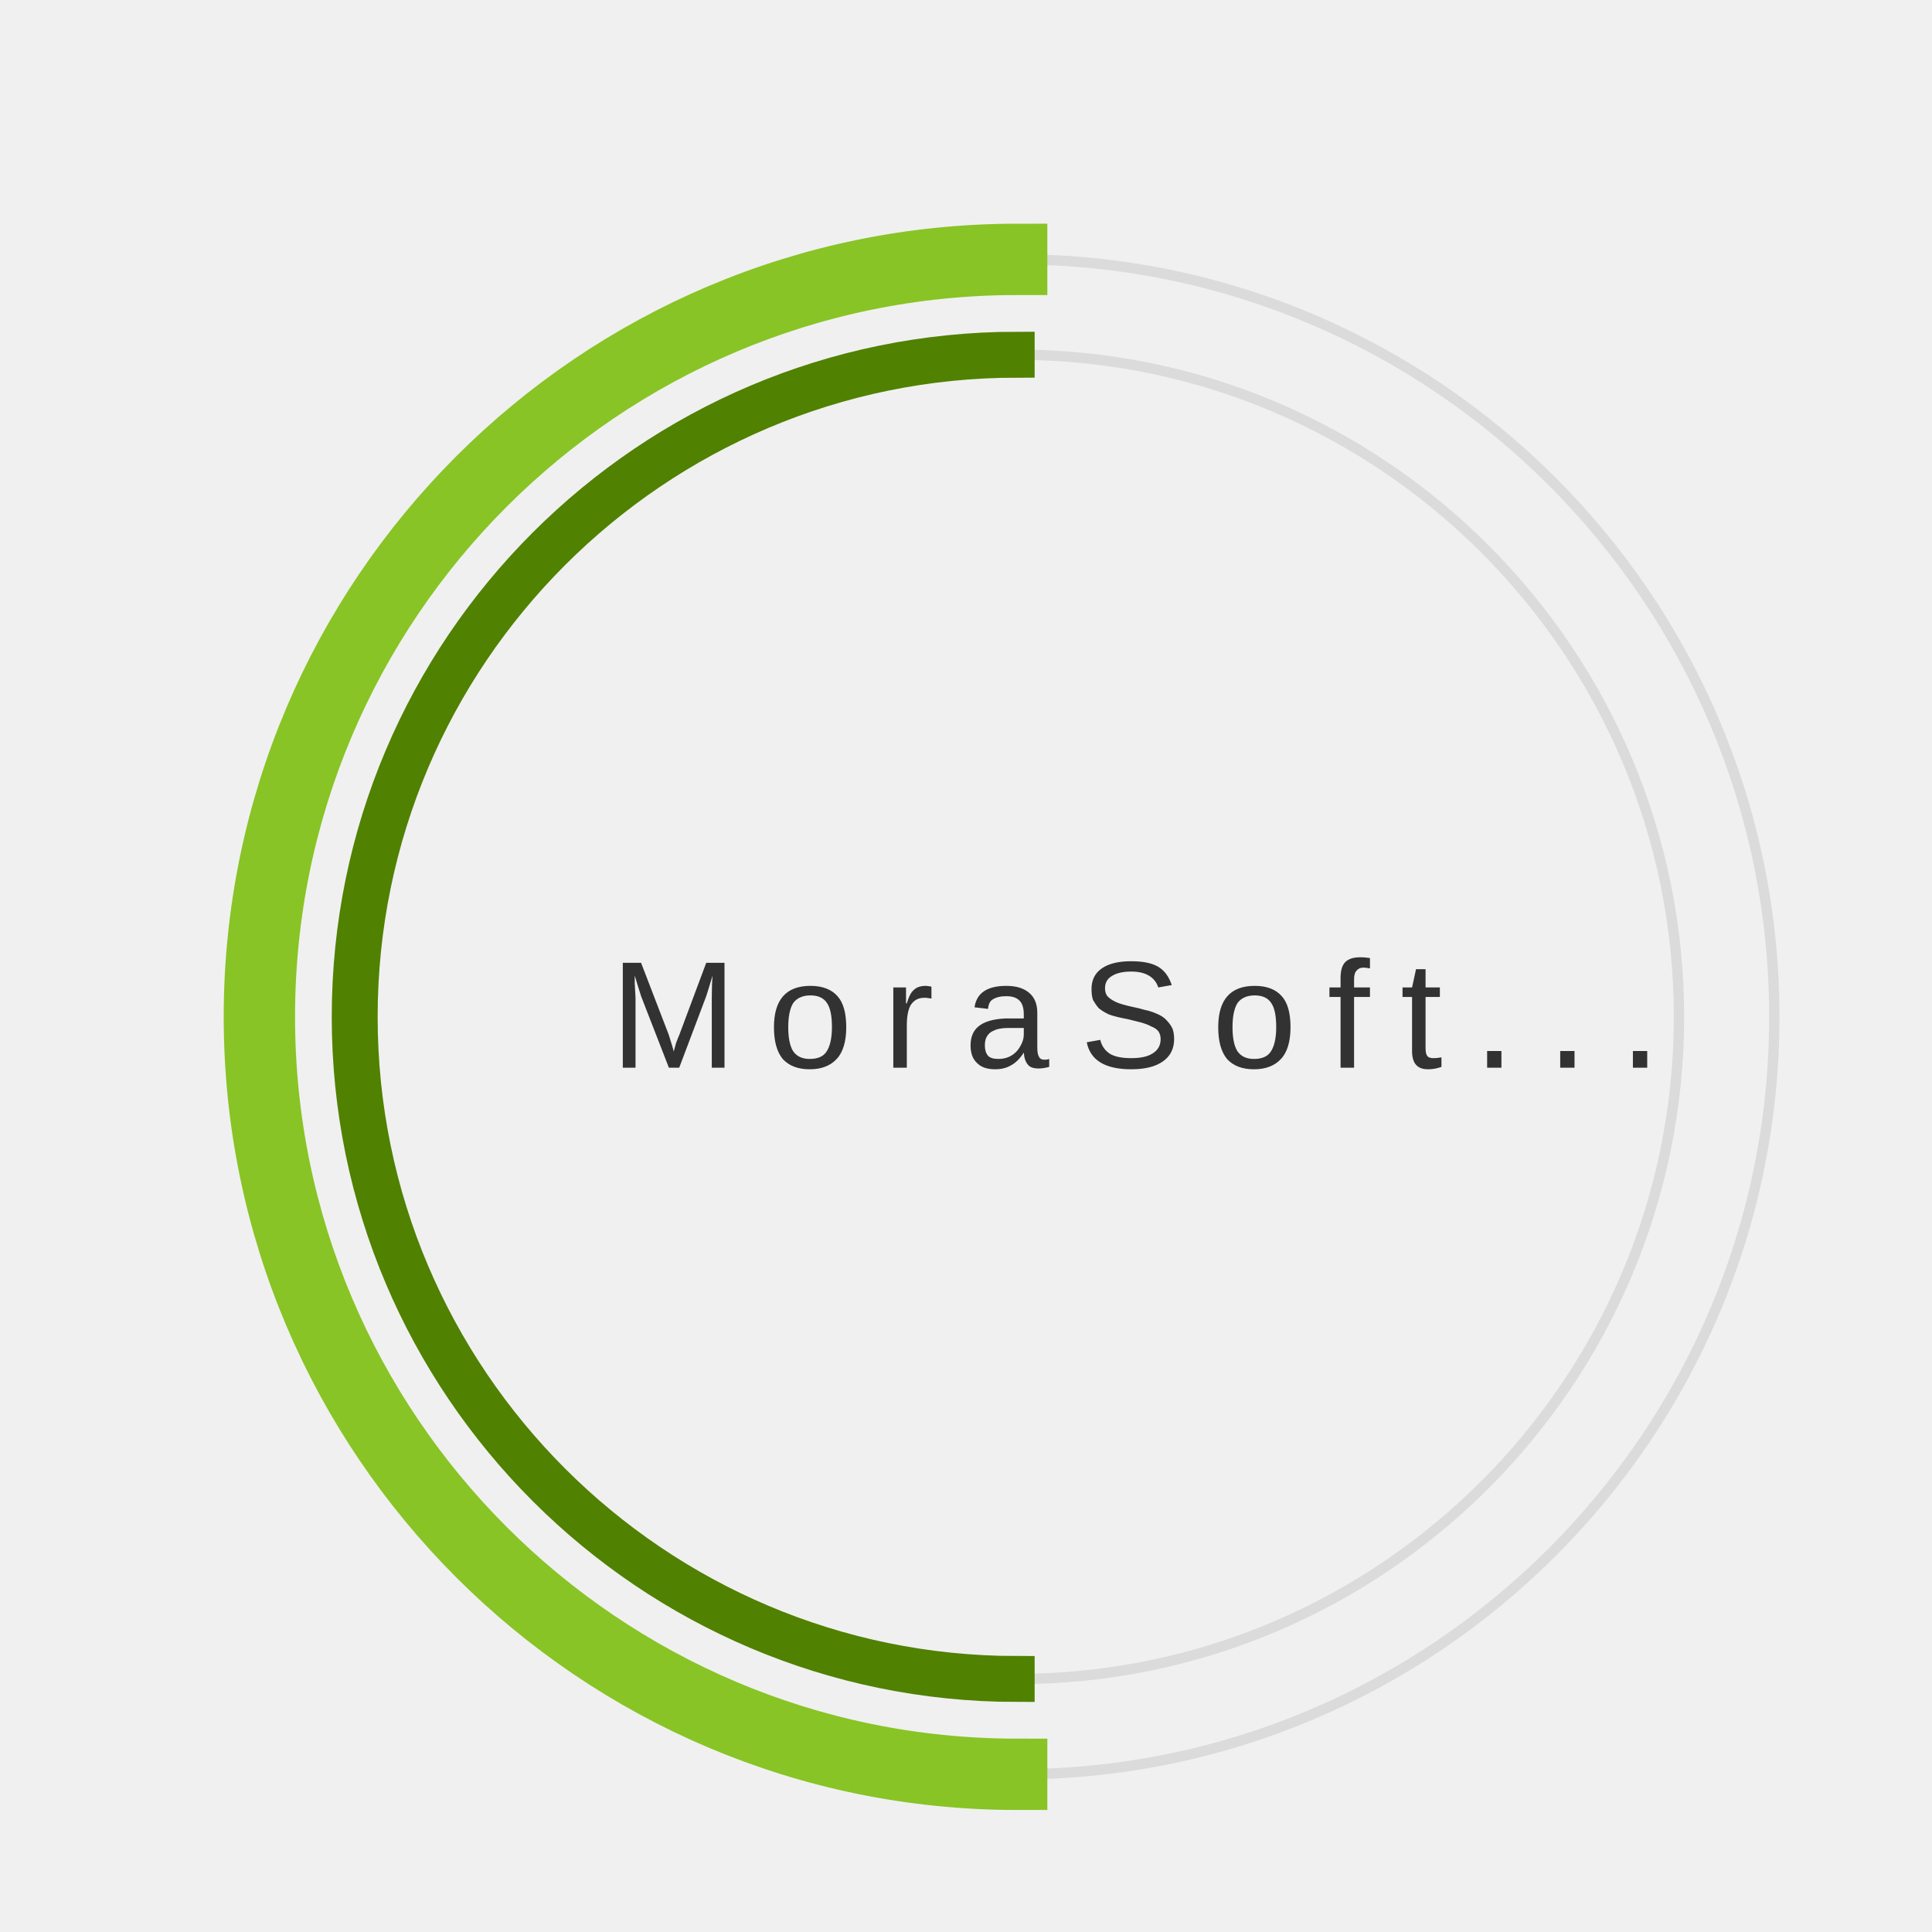
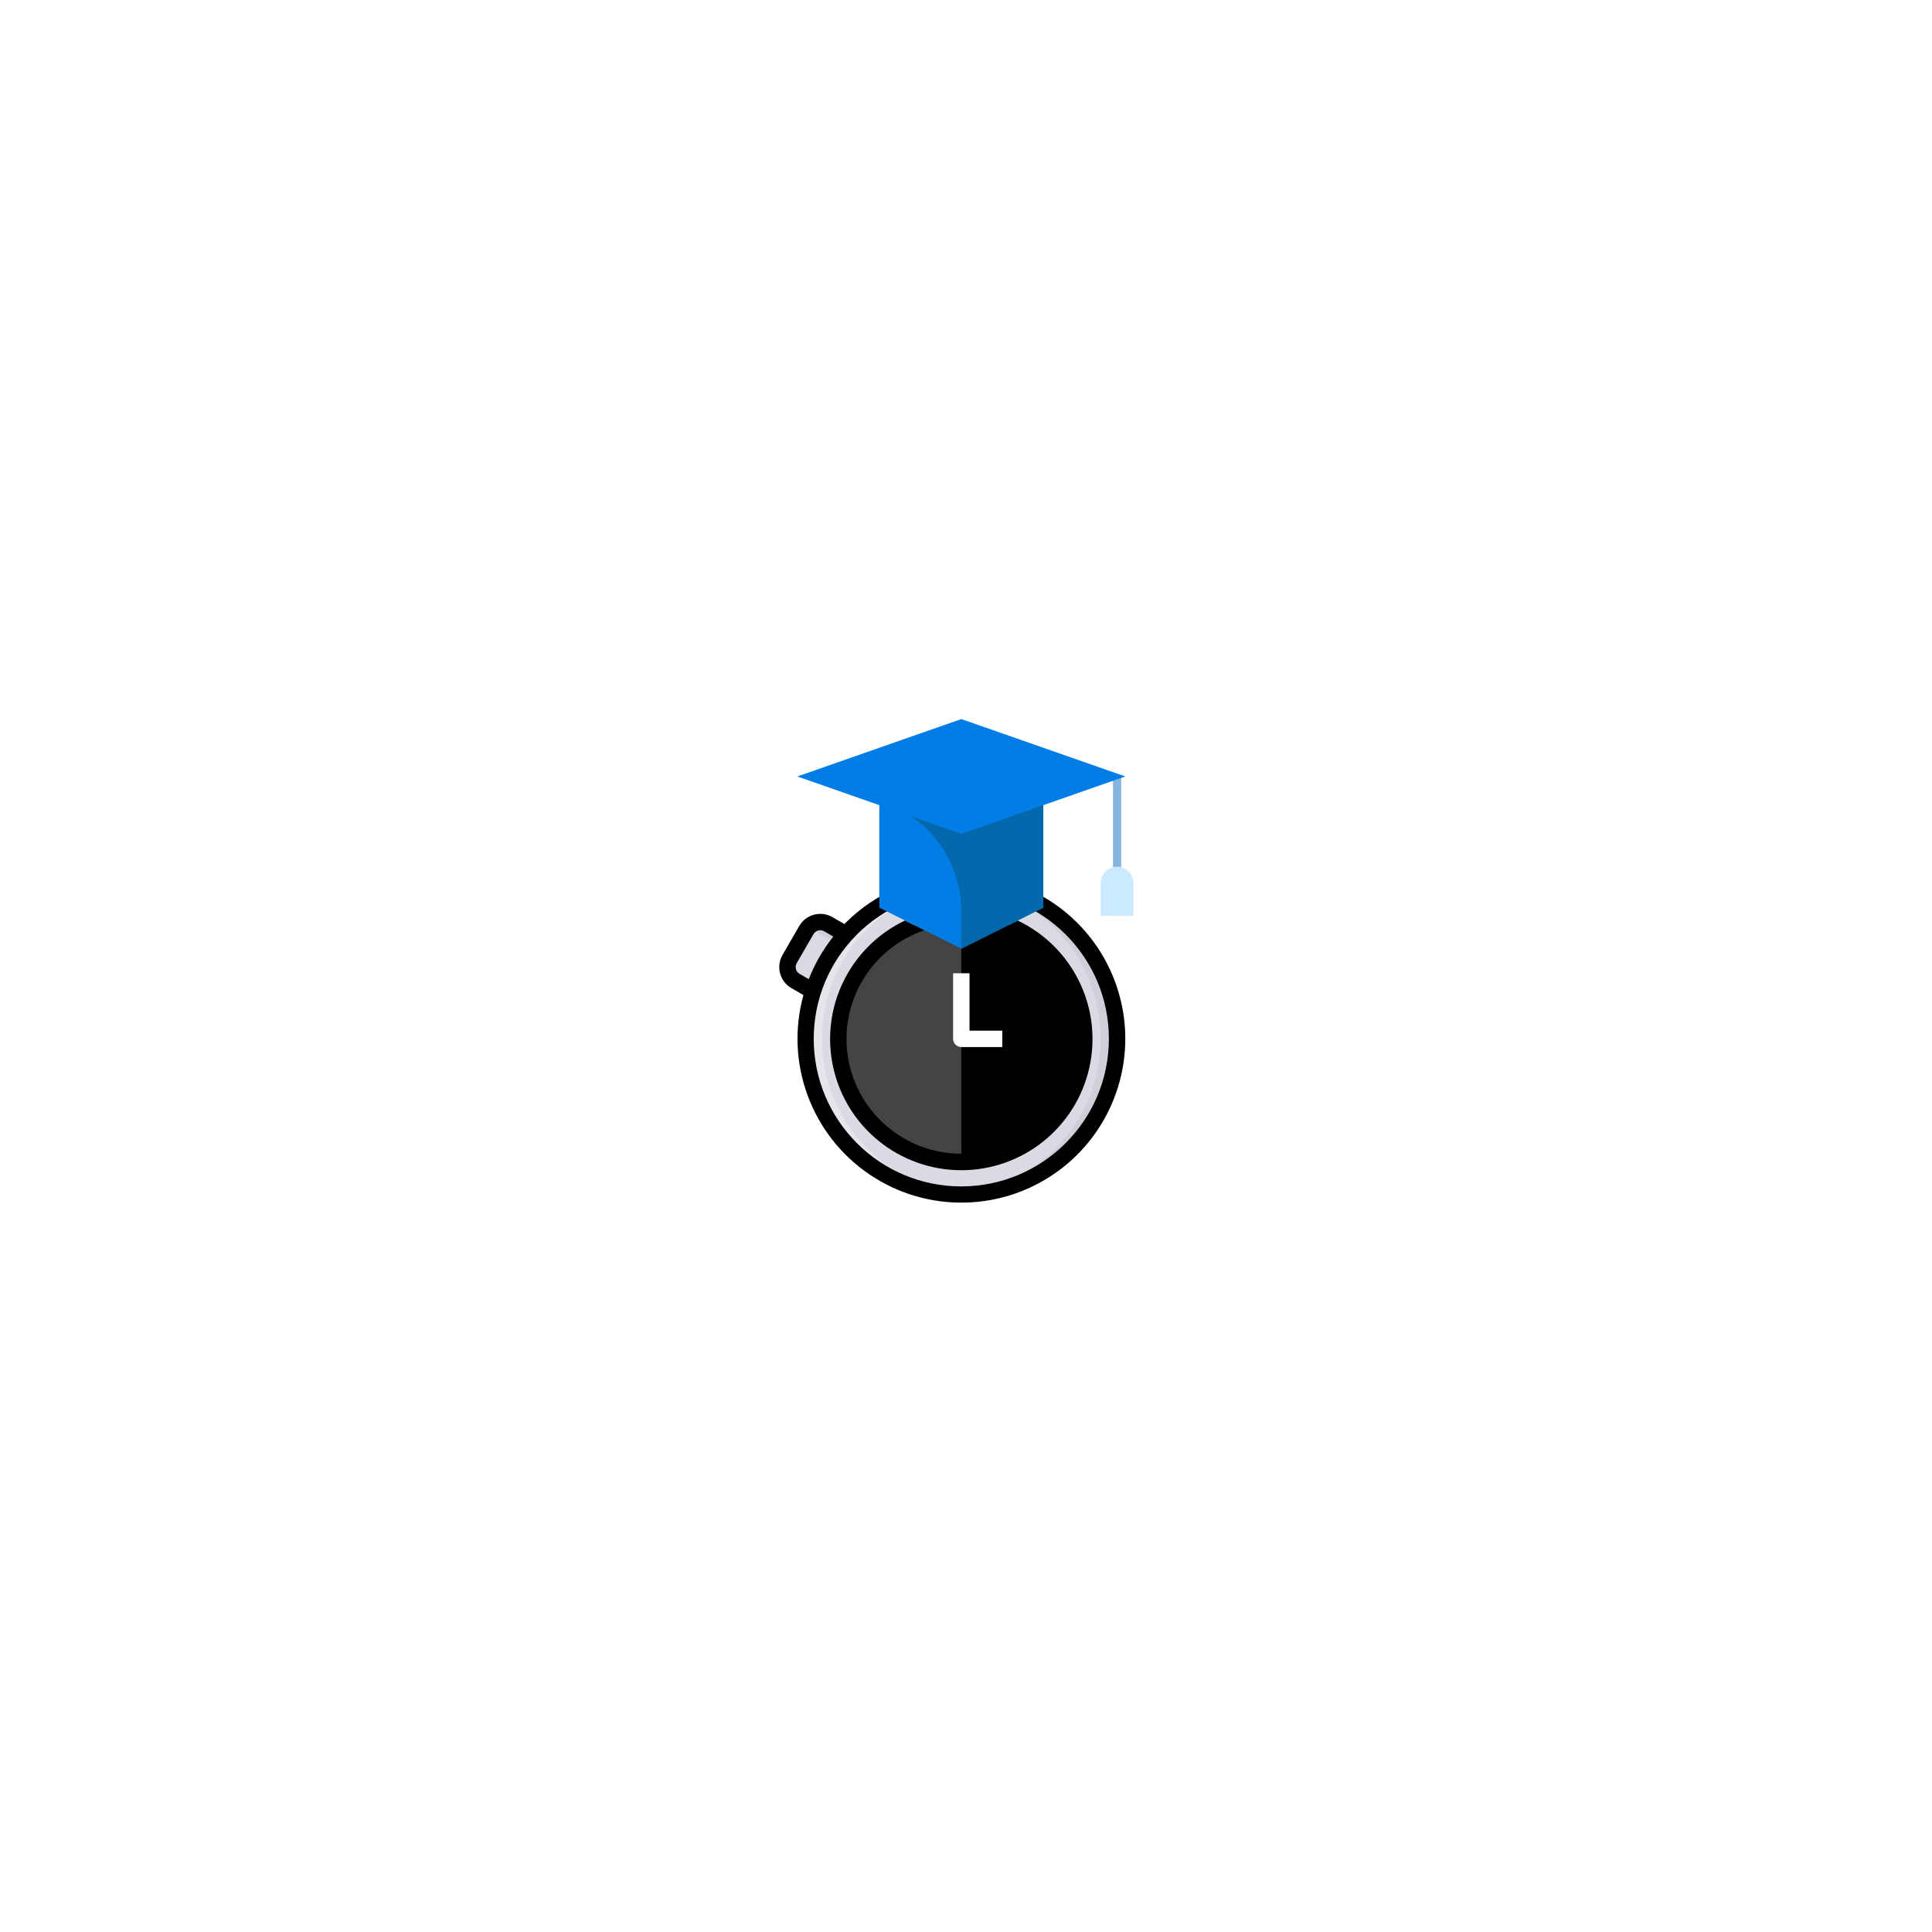
- <svg xmlns="http://www.w3.org/2000/svg" version="1.1" id="dc-spinner" x="0px" y="0px" width="150" height="150" viewBox="0 0 38 38" preserveAspectRatio="xMinYMin meet">
-   <text x="12" y="21" font-family="arial" font-size="3px" style="letter-spacing:0.6" fill="#323232">MoraSoft...
-      <animate attributeName="opacity" values="0;1;0" dur="1.8s" repeatCount="indefinite" />
-   </text>
-   <path fill="#dbdbdb" d="M20,35c-8.271,0-15-6.729-15-15S11.729,5,20,5s15,6.729,15,15S28.271,35,20,35z M20,5.203     C11.841,5.203,5.203,11.841,5.203,20c0,8.159,6.638,14.797,14.797,14.797S34.797,28.159,34.797,20     C34.797,11.841,28.159,5.203,20,5.203z">
-   </path>
-   <path fill="#dbdbdb" d="M20,33.125c-7.237,0-13.125-5.888-13.125-13.125S12.763,6.875,20,6.875S33.125,12.763,33.125,20     S27.237,33.125,20,33.125z M20,7.078C12.875,7.078,7.078,12.875,7.078,20c0,7.125,5.797,12.922,12.922,12.922     S32.922,27.125,32.922,20C32.922,12.875,27.125,7.078,20,7.078z">
-   </path>
-   <path fill="#2AA198" stroke="#88c425" stroke-width="1.2" stroke-miterlimit="10" d="M5.203,20    c0-8.159,6.638-14.797,14.797-14.797V5C11.729,5,5,11.729,5,20s6.729,15,15,15v-0.203C11.841,34.797,5.203,28.159,5.203,20z">
-     <animateTransform attributeName="transform" type="rotate" from="0 20 20" to="360 20 20" calcMode="spline" keySplines="0.4, 0, 0.2, 1" keyTimes="0;1" dur="2s" repeatCount="indefinite" />
-   </path>
-   <path fill="#859900" stroke="#508100" stroke-width="0.7" stroke-miterlimit="10" d="M7.078,20   c0-7.125,5.797-12.922,12.922-12.922V6.875C12.763,6.875,6.875,12.763,6.875,20S12.763,33.125,20,33.125v-0.203   C12.875,32.922,7.078,27.125,7.078,20z">
-     <animateTransform attributeName="transform" type="rotate" from="0 20 20" to="360 20 20" dur="1.8s" repeatCount="indefinite" />
-   </path>
+ <svg xmlns="http://www.w3.org/2000/svg" version="1.1" width="1000" height="1000" viewBox="0 0 1000 1000" xml:space="preserve">
+   <defs>
+ </defs>
+   <rect x="0" y="0" width="100%" height="100%" fill="#ffffff" />
+   <g transform="matrix(4.2439 0 0 4.2439 497.5692 495.2598)" id="741124">
+     <g style="" vector-effect="non-scaling-stroke">
+       <g transform="matrix(0.5 -0.866 0.866 0.5 -17.3214 0.001)" id="fill">
+         <path style="stroke: none; stroke-width: 1; stroke-dasharray: none; stroke-linecap: butt; stroke-dashoffset: 0; stroke-linejoin: miter; stroke-miterlimit: 4; is-custom-font: none; font-file-url: none; fill: rgb(217,218,226); fill-rule: nonzero; opacity: 1;" transform=" translate(-14.679, -32)" d="M 12.639 29 H 16.72 a 1.959 1.959 0 0 1 1.959 1.959 V 35 a 0 0 0 0 1 0 0 h -8 a 0 0 0 0 1 0 0 V 30.959 A 1.959 1.959 0 0 1 12.639 29 Z" stroke-linecap="round" />
+       </g>
+       <g transform="matrix(1 0 0 1 -15.8445 0.3591)" id="fill">
+         <path style="stroke: none; stroke-width: 1; stroke-dasharray: none; stroke-linecap: butt; stroke-dashoffset: 0; stroke-linejoin: miter; stroke-miterlimit: 4; is-custom-font: none; font-file-url: none; fill: rgb(207,207,217); fill-rule: nonzero; opacity: 1;" transform=" translate(-16.1555, -32.3591)" d="M 15.778 28.015 a 1.959 1.959 0 0 0 -2.676 0.717 l -0.069 0.12 a 1.952 1.952 0 0 1 1.467 0.2 L 18 31.072 l -3.232 5.6 l 0.51 0.294 l 4 -6.928 Z" stroke-linecap="round" />
+       </g>
+       <g transform="matrix(1 0 0 1 0 10)" id="fill">
+         <circle style="stroke: none; stroke-width: 1; stroke-dasharray: none; stroke-linecap: butt; stroke-dashoffset: 0; stroke-linejoin: miter; stroke-miterlimit: 4; is-custom-font: none; font-file-url: none; fill: rgb(217,218,226); fill-rule: nonzero; opacity: 1;" cx="0" cy="0" r="19" />
+       </g>
+       <g transform="matrix(1 0 0 1 9 10)" id="fill">
+         <path style="stroke: none; stroke-width: 1; stroke-dasharray: none; stroke-linecap: butt; stroke-dashoffset: 0; stroke-linejoin: miter; stroke-miterlimit: 4; is-custom-font: none; font-file-url: none; fill: rgb(207,207,217); fill-rule: nonzero; opacity: 1;" transform=" translate(-41, -42)" d="M 32 23 c -0.338 0 -0.667 0.033 -1 0.05 a 18.975 18.975 0 0 1 0 37.9 c 0.333 0.017 0.662 0.05 1 0.05 a 19 19 0 0 0 0 -38 Z" stroke-linecap="round" />
+       </g>
+       <g transform="matrix(1 0 0 1 -9 10)" id="fill">
+         <path style="stroke: none; stroke-width: 1; stroke-dasharray: none; stroke-linecap: butt; stroke-dashoffset: 0; stroke-linejoin: miter; stroke-miterlimit: 4; is-custom-font: none; font-file-url: none; fill: rgb(229,230,235); fill-rule: nonzero; opacity: 1;" transform=" translate(-23, -42)" d="M 15 42 A 18.985 18.985 0 0 1 33 23.05 c -0.333 -0.017 -0.662 -0.05 -1 -0.05 a 19 19 0 0 0 0 38 c 0.338 0 0.667 -0.033 1 -0.05 A 18.985 18.985 0 0 1 15 42 Z" stroke-linecap="round" />
+       </g>
+       <g transform="matrix(1 0 0 1 0 10)" id="fill">
+         <circle style="stroke: none; stroke-width: 1; stroke-dasharray: none; stroke-linecap: butt; stroke-dashoffset: 0; stroke-linejoin: miter; stroke-miterlimit: 4; is-custom-font: none; font-file-url: none; fill: rgb(68,68,68); fill-rule: nonzero; opacity: 1;" cx="0" cy="0" r="15" />
+       </g>
+       <g transform="matrix(1 0 0 1 7.5 10)" id="fill">
+         <path style="stroke: none; stroke-width: 1; stroke-dasharray: none; stroke-linecap: butt; stroke-dashoffset: 0; stroke-linejoin: miter; stroke-miterlimit: 4; is-custom-font: none; font-file-url: none; fill: rgb(0,0,0); fill-rule: nonzero; opacity: 1;" transform=" translate(-39.5, -42)" d="M 32 27 a 15 15 0 0 1 0 30 Z" stroke-linecap="round" />
+       </g>
+       <g transform="matrix(1 0 0 1 2 6.5)" id="fill">
+         <path style="stroke: none; stroke-width: 1; stroke-dasharray: none; stroke-linecap: butt; stroke-dashoffset: 0; stroke-linejoin: miter; stroke-miterlimit: 4; is-custom-font: none; font-file-url: none; fill: rgb(255,255,255); fill-rule: nonzero; opacity: 1;" transform=" translate(-34, -38.5)" d="M 37 43 H 32 a 1 1 0 0 1 -1 -1 V 34 h 2 v 7 h 4 Z" stroke-linecap="round" />
+       </g>
+       <g transform="matrix(1 0 0 1 19 -16)" id="fill">
+         <rect style="stroke: none; stroke-width: 1; stroke-dasharray: none; stroke-linecap: butt; stroke-dashoffset: 0; stroke-linejoin: miter; stroke-miterlimit: 4; is-custom-font: none; font-file-url: none; fill: rgb(133,180,224); fill-rule: nonzero; opacity: 1;" x="-0.5" y="-6" rx="0" ry="0" width="1" height="12" />
+       </g>
+       <g transform="matrix(1 0 0 1 19 -8)" id="fill">
+         <path style="stroke: none; stroke-width: 1; stroke-dasharray: none; stroke-linecap: butt; stroke-dashoffset: 0; stroke-linejoin: miter; stroke-miterlimit: 4; is-custom-font: none; font-file-url: none; fill: rgb(204,234,255); fill-rule: nonzero; opacity: 1;" transform=" translate(-51, -24)" d="M 51 21 h 0 a 2 2 0 0 1 2 2 v 4 a 0 0 0 0 1 0 0 H 49 a 0 0 0 0 1 0 0 V 23 A 2 2 0 0 1 51 21 Z" stroke-linecap="round" />
+       </g>
+       <g transform="matrix(1 0 0 1 0 10.7957)" id="fill">
+         <path style="stroke: none; stroke-width: 1; stroke-dasharray: none; stroke-linecap: butt; stroke-dashoffset: 0; stroke-linejoin: miter; stroke-miterlimit: 4; is-custom-font: none; font-file-url: none; fill: rgb(0,0,0); fill-rule: nonzero; opacity: 1;" transform=" translate(-32, -42.7957)" d="M 38.863 27.569 l -2.37 1.184 a 14 14 0 1 1 -8.986 0 l -2.37 -1.184 a 16 16 0 1 0 13.726 0 Z" stroke-linecap="round" />
+       </g>
+       <g transform="matrix(1 0 0 1 -1.1 9.989)" id="fill">
+         <path style="stroke: none; stroke-width: 1; stroke-dasharray: none; stroke-linecap: butt; stroke-dashoffset: 0; stroke-linejoin: miter; stroke-miterlimit: 4; is-custom-font: none; font-file-url: none; fill: rgb(0,0,0); fill-rule: nonzero; opacity: 1;" transform=" translate(-30.9, -41.989)" d="M 32 22 a 19.93 19.93 0 0 0 -14.255 6 l -1.467 -0.847 a 2.966 2.966 0 0 0 -4.043 1.083 l -2.041 3.536 a 2.96 2.96 0 0 0 1.084 4.042 l 1.468 0.848 A 19.989 19.989 0 1 0 32 22 Z M 12.278 34.077 a 0.957 0.957 0 0 1 -0.351 -1.309 l 2.041 -3.536 a 0.961 0.961 0 0 1 1.31 -0.35 l 1.115 0.643 a 20.007 20.007 0 0 0 -3 5.2 Z M 32 60 A 18 18 0 1 1 50 42 A 18.021 18.021 0 0 1 32 60 Z" stroke-linecap="round" />
+       </g>
+       <g transform="matrix(1 0 0 1 0 -11)" id="fill">
+         <polygon style="stroke: none; stroke-width: 1; stroke-dasharray: none; stroke-linecap: butt; stroke-dashoffset: 0; stroke-linejoin: miter; stroke-miterlimit: 4; is-custom-font: none; font-file-url: none; fill: rgb(2,125,229); fill-rule: nonzero; opacity: 1;" points="10,5 0,10 -10,5 -10,-10 0,-7 10,-10 10,5 " />
+       </g>
+       <g transform="matrix(1 0 0 1 0 -11)" id="fill">
+         <path style="stroke: none; stroke-width: 1; stroke-dasharray: none; stroke-linecap: butt; stroke-dashoffset: 0; stroke-linejoin: miter; stroke-miterlimit: 4; is-custom-font: none; font-file-url: none; fill: rgb(4,104,173); fill-rule: nonzero; opacity: 1;" transform=" translate(-32, -21)" d="M 32 14 L 22 11 v 2 A 14.033 14.033 0 0 1 32 26.44 V 31 l 10 -5 V 11 Z" stroke-linecap="round" />
+       </g>
+       <g transform="matrix(1 0 0 1 0 -22)" id="fill">
+         <polygon style="stroke: none; stroke-width: 1; stroke-dasharray: none; stroke-linecap: butt; stroke-dashoffset: 0; stroke-linejoin: miter; stroke-miterlimit: 4; is-custom-font: none; font-file-url: none; fill: rgb(2,125,229); fill-rule: nonzero; opacity: 1;" points="0,-7 -20,0 0,7 20,0 0,-7 " />
+       </g>
+     </g>
+   </g>
</svg>
